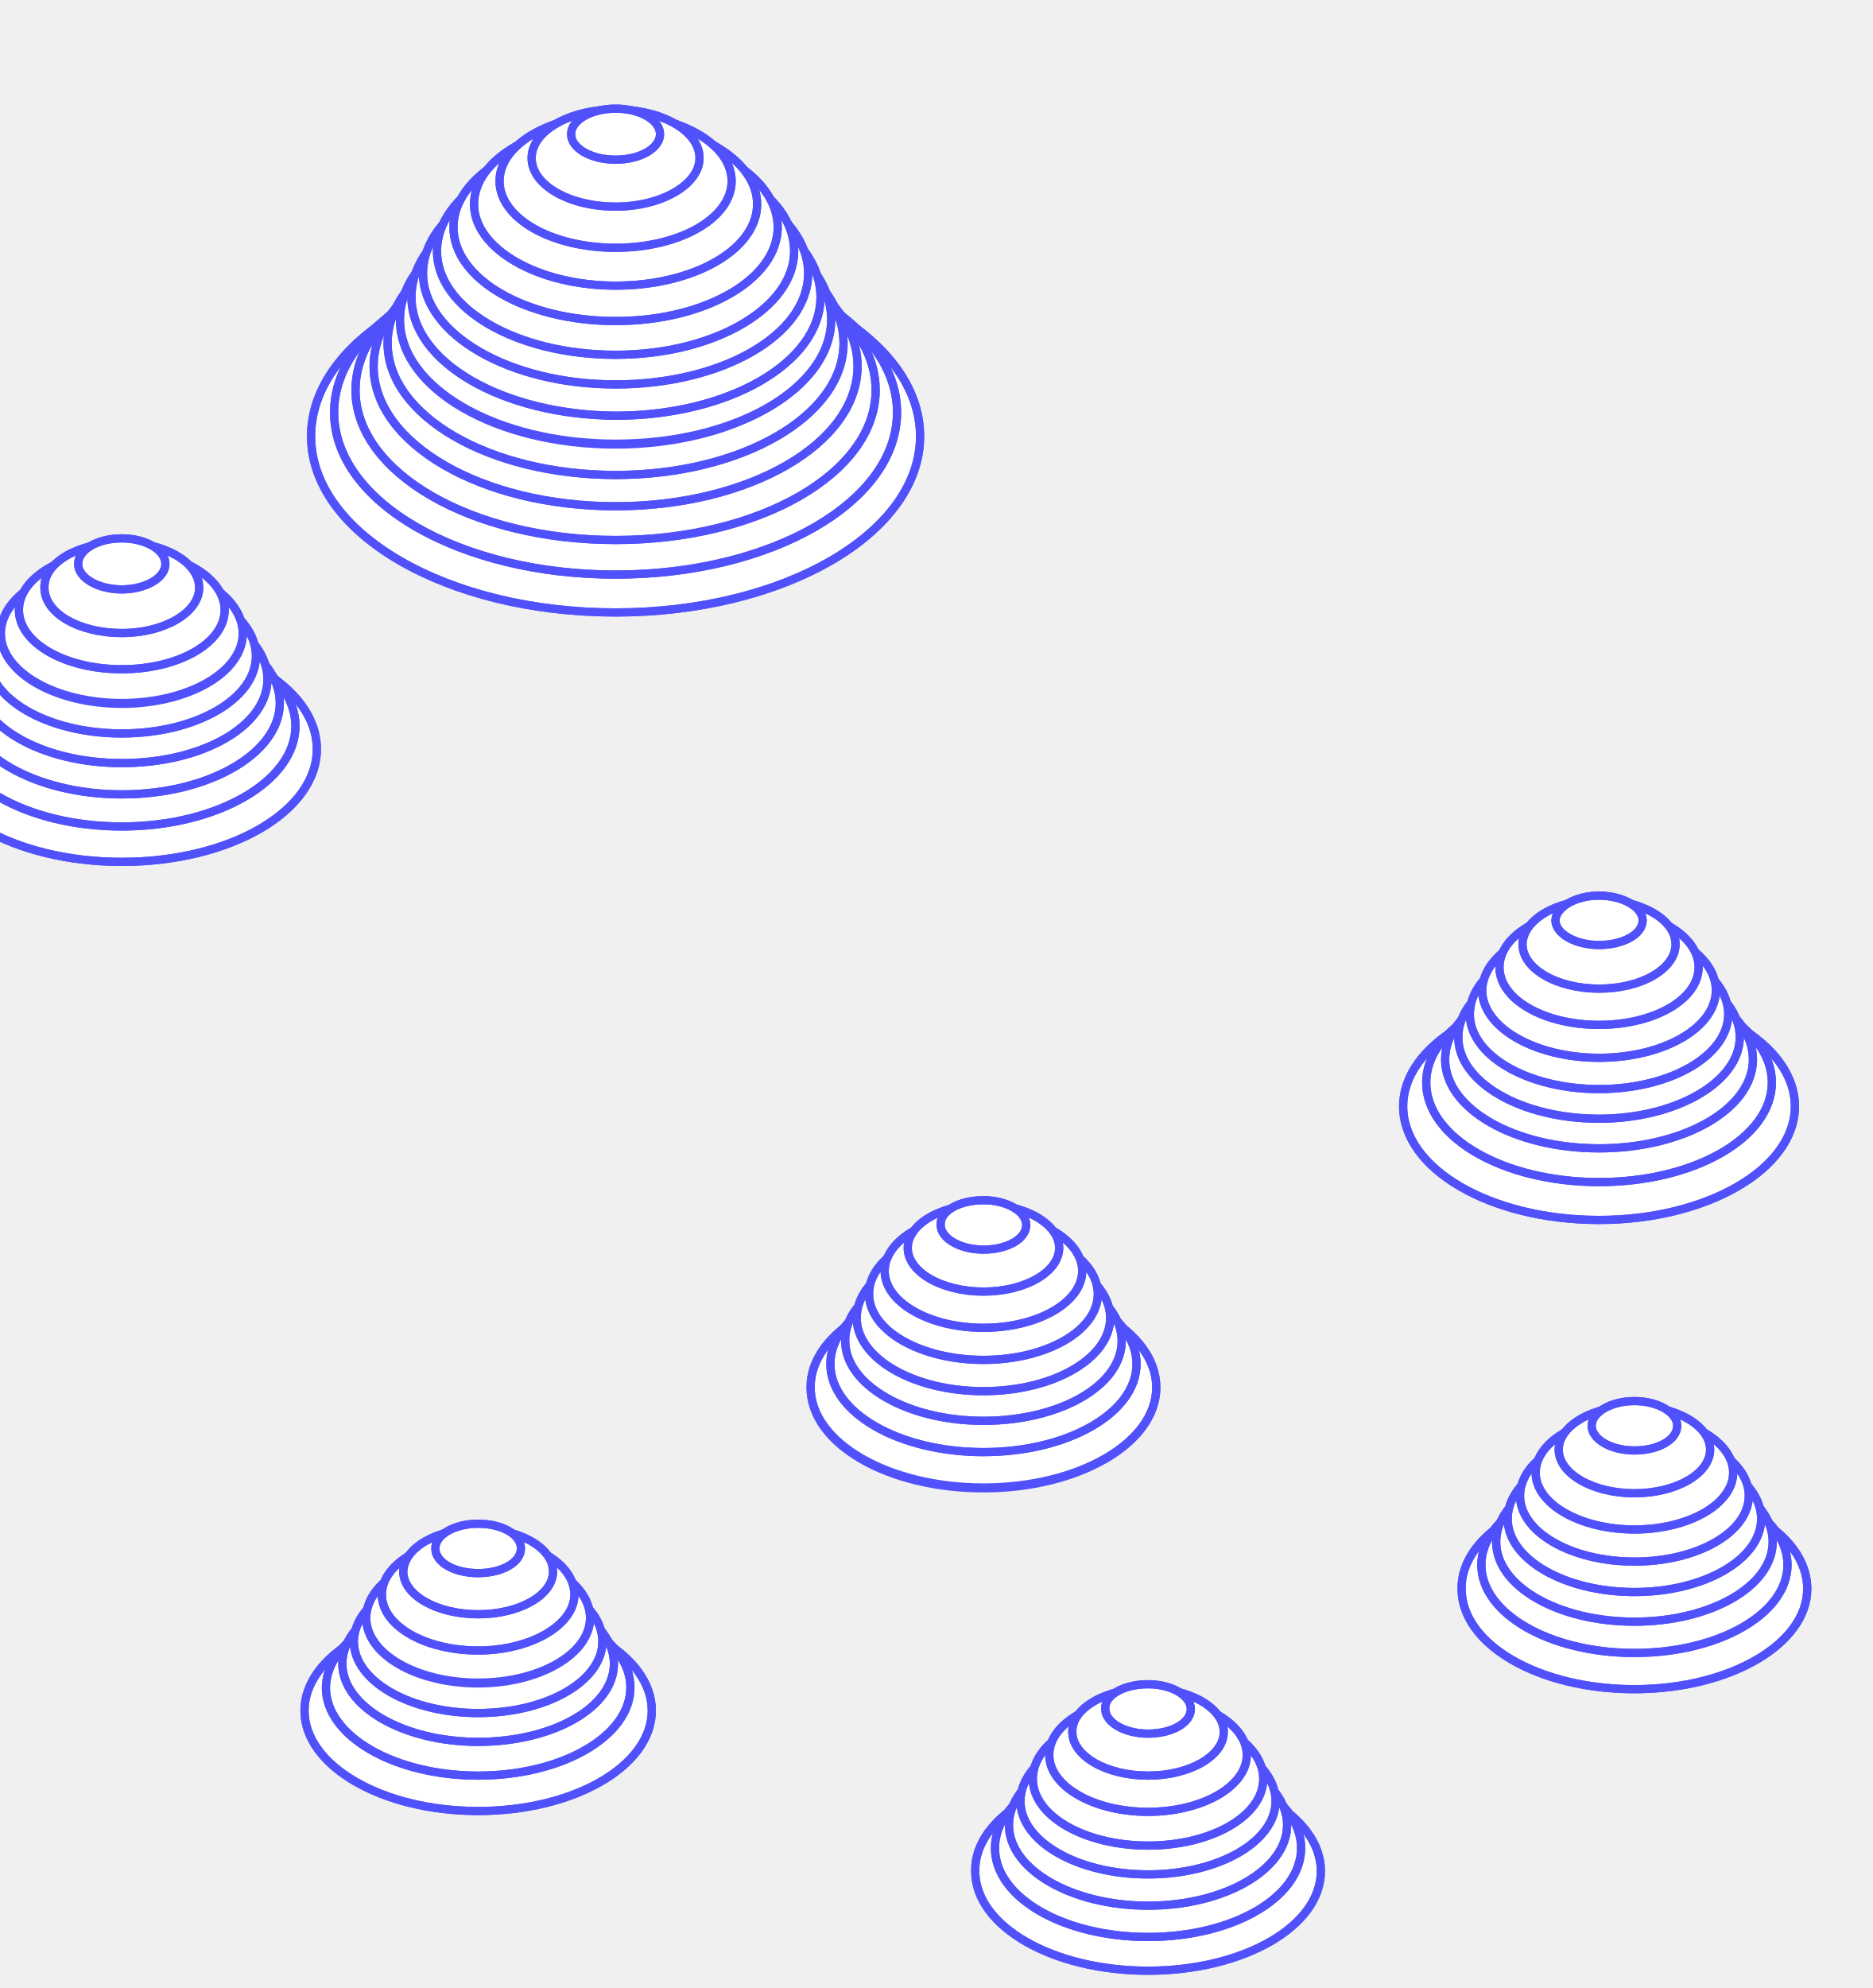
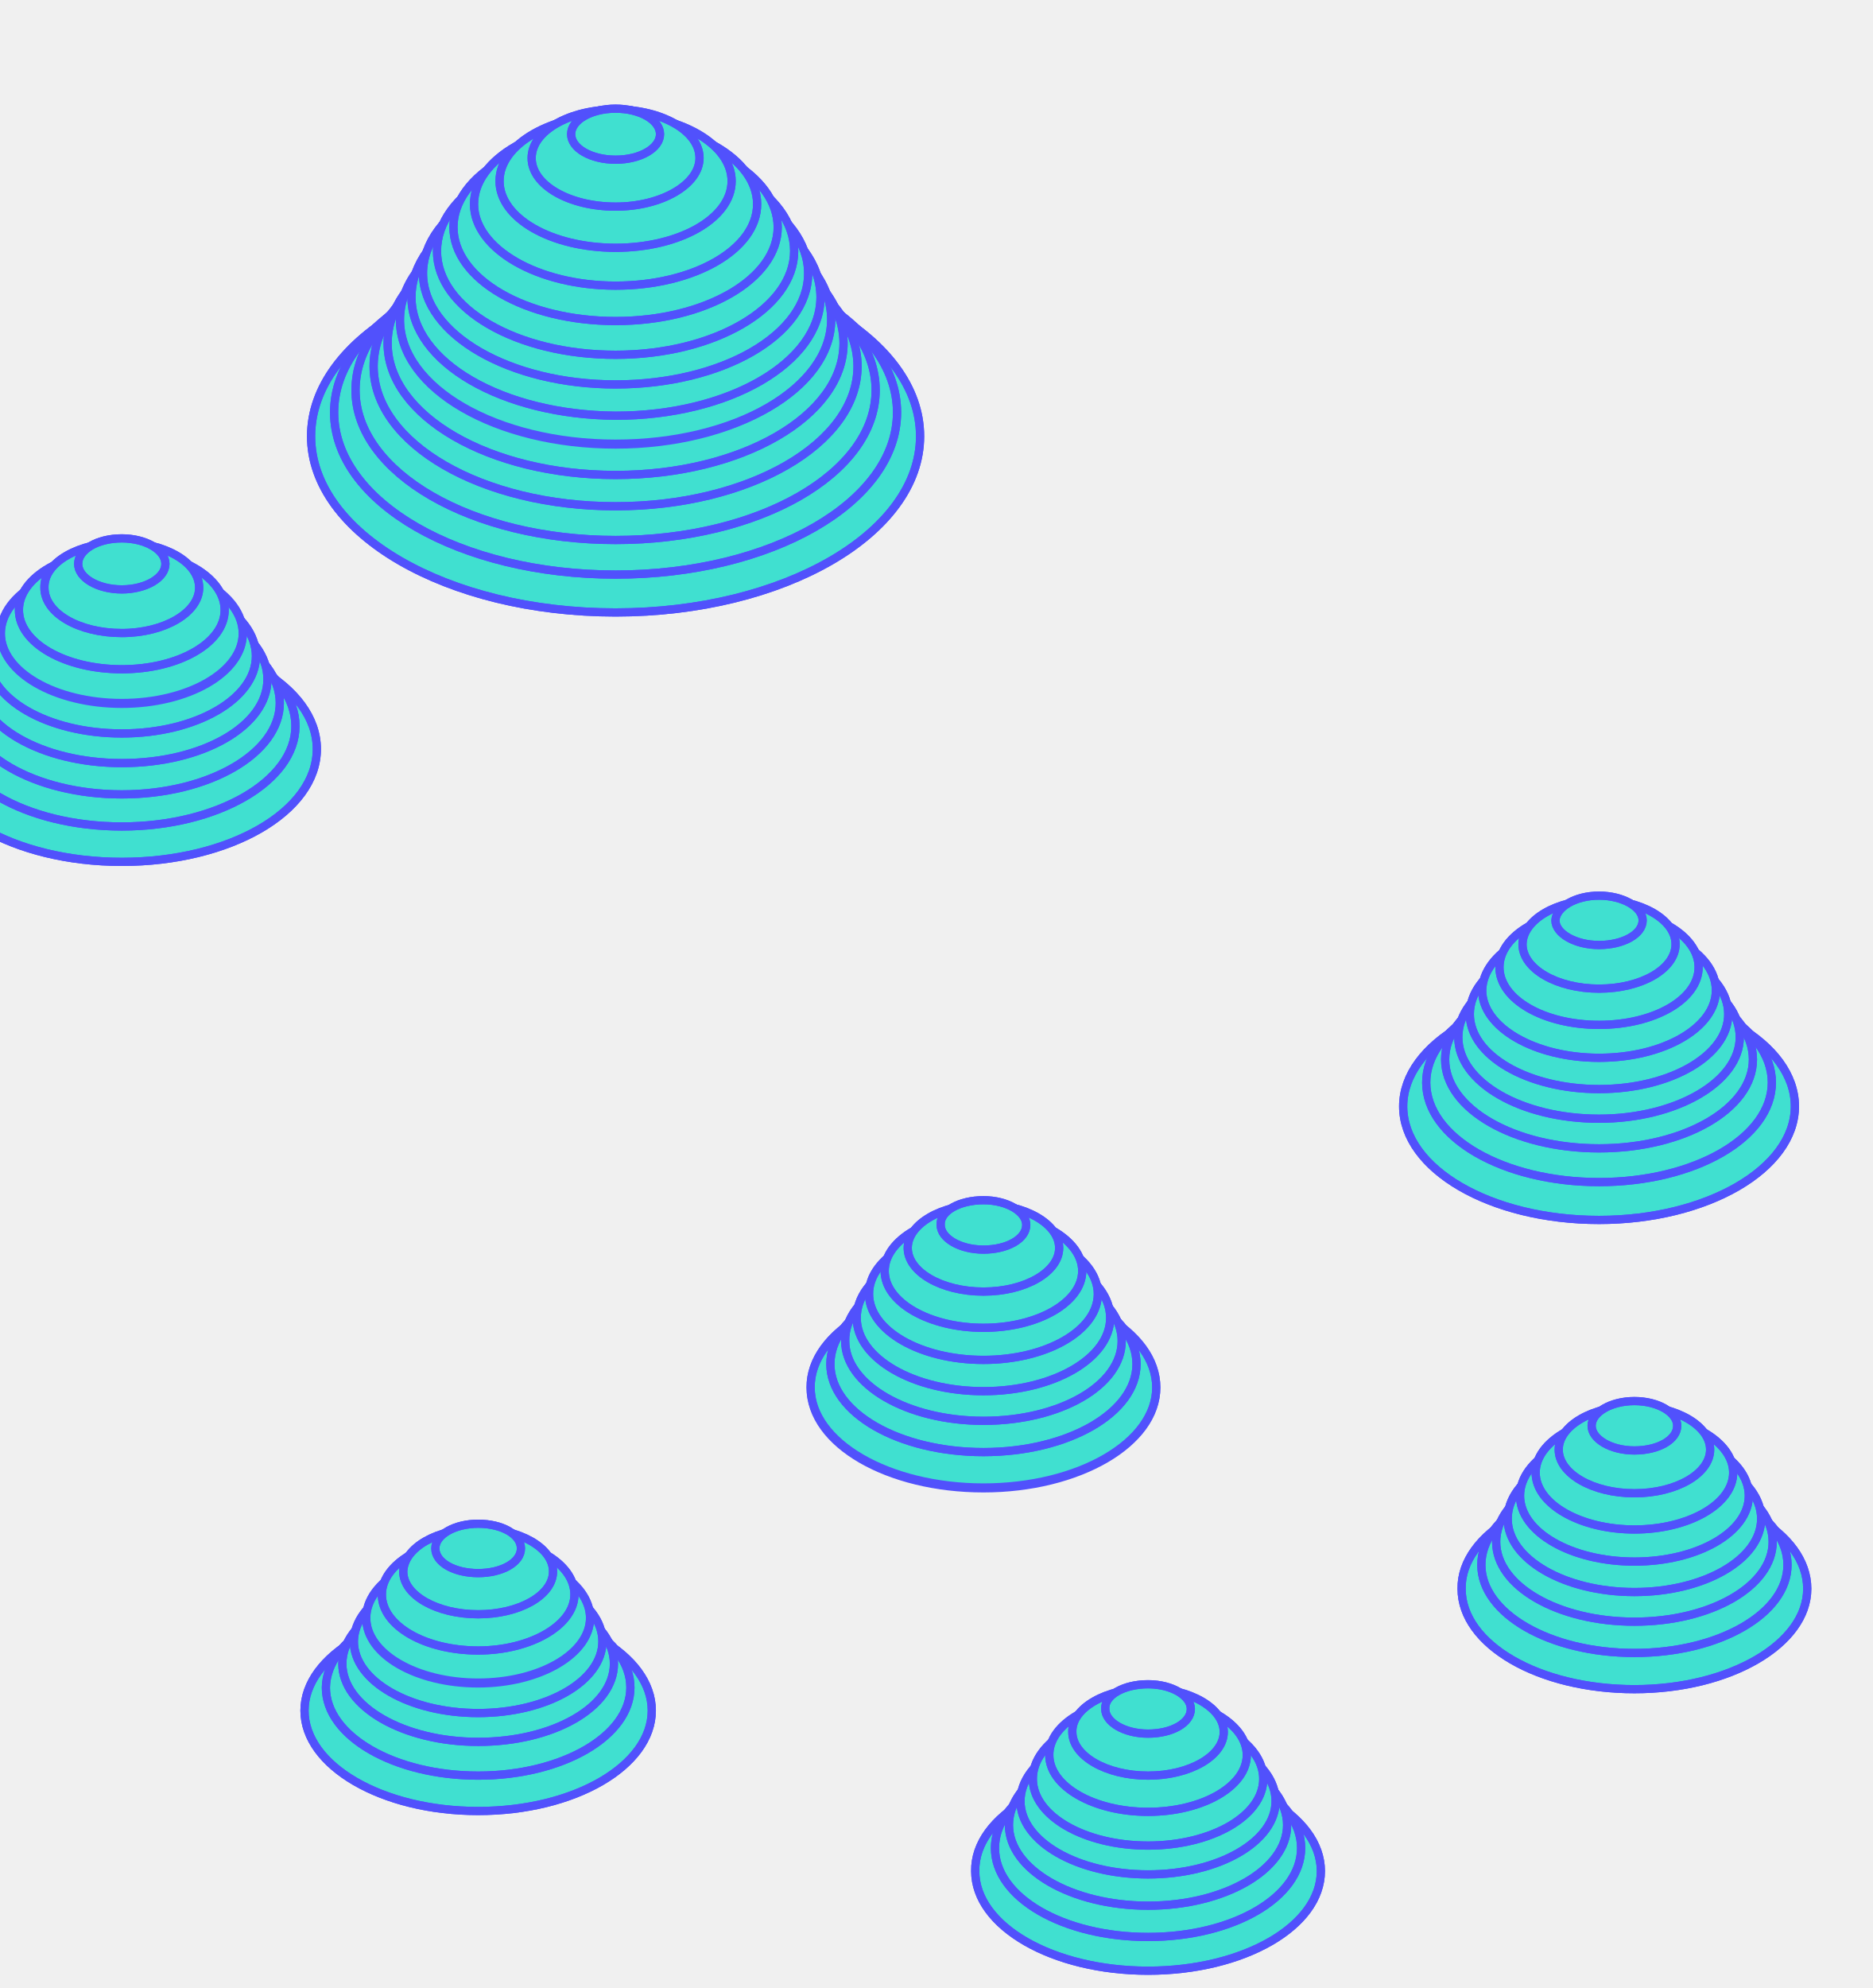
<svg xmlns="http://www.w3.org/2000/svg" xmlns:xlink="http://www.w3.org/1999/xlink" version="1.1" id="Layer_1" x="0px" y="0px" viewBox="0 0 227.5 241.5" style="enable-background:new 0 0 227.5 241.5;" xml:space="preserve">
  <style type="text/css">
	.st0{clip-path:url(#SVGID_2_);}
- 	.st1{fill:#FFFFFF;stroke:#5151FC;stroke-miterlimit:10;}
+ 	.st1{fill:turquoise;stroke:#5151FC;stroke-miterlimit:10;}
	.st2{fill:none;stroke:#5151FC;}
</style>
  <g>
    <g>
      <defs>
        <rect id="SVGID_1_" width="227.5" height="241.5" />
      </defs>
      <clipPath id="SVGID_2_">
        <use xlink:href="#SVGID_1_" style="overflow:visible;" />
      </clipPath>
      <g class="st0">
        <path class="st1" d="M14.8,77.3c13.1,0,23.7,6.1,23.7,13.7s-10.6,13.7-23.7,13.7S-8.9,98.6-8.9,91C-8.9,83.5,1.7,77.3,14.8,77.3" />
        <path class="st2" d="M14.8,77.3c13.1,0,23.7,6.1,23.7,13.7s-10.6,13.7-23.7,13.7S-8.9,98.6-8.9,91C-8.9,83.5,1.7,77.3,14.8,77.3z     " />
        <path class="st1" d="M14.8,76c11.7,0,21.1,5.5,21.1,12.2s-9.5,12.2-21.1,12.2c-11.7,0-21.1-5.5-21.1-12.2     C-6.4,81.5,3.1,76,14.8,76" />
        <path class="st2" d="M14.8,76c11.7,0,21.1,5.5,21.1,12.2s-9.5,12.2-21.1,12.2c-11.7,0-21.1-5.5-21.1-12.2     C-6.4,81.5,3.1,76,14.8,76z" />
        <path class="st1" d="M14.8,74.3c10.6,0,19.2,5,19.2,11.1s-8.6,11.1-19.2,11.1s-19.2-5-19.2-11.1C-4.4,79.3,4.2,74.3,14.8,74.3" />
        <path class="st2" d="M14.8,74.3c10.6,0,19.2,5,19.2,11.1s-8.6,11.1-19.2,11.1s-19.2-5-19.2-11.1C-4.4,79.3,4.2,74.3,14.8,74.3z" />
        <path class="st1" d="M14.8,72.3c9.8,0,17.7,4.6,17.7,10.2c0,5.7-7.9,10.2-17.7,10.2S-2.9,88.1-2.9,82.5     C-2.9,76.9,5,72.3,14.8,72.3" />
        <path class="st2" d="M14.8,72.3c9.8,0,17.7,4.6,17.7,10.2c0,5.7-7.9,10.2-17.7,10.2S-2.9,88.1-2.9,82.5     C-2.9,76.9,5,72.3,14.8,72.3z" />
        <path class="st1" d="M14.8,70.3c9,0,16.3,4.2,16.3,9.4c0,5.2-7.3,9.4-16.3,9.4s-16.3-4.2-16.3-9.4C-1.5,74.6,5.8,70.3,14.8,70.3" />
        <path class="st2" d="M14.8,70.3c9,0,16.3,4.2,16.3,9.4c0,5.2-7.3,9.4-16.3,9.4s-16.3-4.2-16.3-9.4C-1.5,74.6,5.8,70.3,14.8,70.3z     " />
        <path class="st1" d="M14.8,68.5c8.1,0,14.7,3.8,14.7,8.5s-6.6,8.5-14.7,8.5S0.1,81.7,0.1,77C0.1,72.3,6.7,68.5,14.8,68.5" />
        <ellipse class="st2" cx="14.8" cy="76.9" rx="14.7" ry="8.5" />
        <path class="st1" d="M14.8,66.9c6.9,0,12.5,3.2,12.5,7.2s-5.6,7.2-12.5,7.2S2.3,78.1,2.3,74.1C2.3,70.1,7.9,66.9,14.8,66.9" />
        <path class="st2" d="M14.8,66.9c6.9,0,12.5,3.2,12.5,7.2s-5.6,7.2-12.5,7.2S2.3,78.1,2.3,74.1C2.3,70.1,7.9,66.9,14.8,66.9z" />
        <path class="st1" d="M14.8,65.9c5.2,0,9.4,2.4,9.4,5.5c0,3-4.2,5.5-9.4,5.5s-9.4-2.4-9.4-5.5C5.3,68.3,9.6,65.9,14.8,65.9" />
        <path class="st2" d="M14.8,65.9c5.2,0,9.4,2.4,9.4,5.5c0,3-4.2,5.5-9.4,5.5s-9.4-2.4-9.4-5.5C5.3,68.3,9.6,65.9,14.8,65.9z" />
        <path class="st1" d="M14.8,65.4c2.9,0,5.3,1.4,5.3,3.1s-2.4,3.1-5.3,3.1s-5.3-1.4-5.3-3.1S11.8,65.4,14.8,65.4" />
        <path class="st2" d="M14.8,65.4c2.9,0,5.3,1.4,5.3,3.1s-2.4,3.1-5.3,3.1s-5.3-1.4-5.3-3.1S11.8,65.4,14.8,65.4z" />
        <path class="st1" d="M194.3,120.6c13.2,0,23.8,6.2,23.8,13.8s-10.7,13.8-23.8,13.8c-13.2,0-23.8-6.2-23.8-13.8     S181.2,120.6,194.3,120.6" />
        <path class="st2" d="M194.3,120.6c13.2,0,23.8,6.2,23.8,13.8s-10.7,13.8-23.8,13.8c-13.2,0-23.8-6.2-23.8-13.8     S181.2,120.6,194.3,120.6z" />
        <path class="st1" d="M194.3,119.4c11.6,0,21,5.4,21,12.1c0,6.7-9.4,12.1-21,12.1s-21-5.4-21-12.1     C173.3,124.9,182.7,119.4,194.3,119.4" />
        <path class="st2" d="M194.3,119.4c11.6,0,21,5.4,21,12.1c0,6.7-9.4,12.1-21,12.1s-21-5.4-21-12.1     C173.3,124.9,182.7,119.4,194.3,119.4z" />
        <path class="st1" d="M194.3,117.9c10.4,0,18.7,4.8,18.7,10.8s-8.4,10.8-18.7,10.8s-18.7-4.8-18.7-10.8     C175.6,122.8,184,117.9,194.3,117.9" />
        <path class="st2" d="M194.3,117.9c10.4,0,18.7,4.8,18.7,10.8s-8.4,10.8-18.7,10.8s-18.7-4.8-18.7-10.8     C175.6,122.8,184,117.9,194.3,117.9z" />
        <path class="st1" d="M194.3,116.1c9.4,0,17.1,4.4,17.1,9.9c0,5.4-7.7,9.9-17.1,9.9c-9.4,0-17.1-4.4-17.1-9.9     S184.9,116.1,194.3,116.1" />
        <path class="st2" d="M194.3,116.1c9.4,0,17.1,4.4,17.1,9.9c0,5.4-7.7,9.9-17.1,9.9c-9.4,0-17.1-4.4-17.1-9.9     S184.9,116.1,194.3,116.1z" />
        <path class="st1" d="M194.3,114.1c8.7,0,15.7,4.1,15.7,9.1s-7,9.1-15.7,9.1s-15.7-4.1-15.7-9.1     C178.6,118.1,185.7,114.1,194.3,114.1" />
        <path class="st2" d="M194.3,114.1c8.7,0,15.7,4.1,15.7,9.1s-7,9.1-15.7,9.1s-15.7-4.1-15.7-9.1     C178.6,118.1,185.7,114.1,194.3,114.1z" />
        <path class="st1" d="M194.3,112.1c7.8,0,14.2,3.7,14.2,8.2c0,4.5-6.3,8.2-14.2,8.2c-7.8,0-14.2-3.7-14.2-8.2     C180.2,115.8,186.5,112.1,194.3,112.1" />
        <path class="st2" d="M194.3,112.1c7.8,0,14.2,3.7,14.2,8.2c0,4.5-6.3,8.2-14.2,8.2c-7.8,0-14.2-3.7-14.2-8.2     C180.2,115.8,186.5,112.1,194.3,112.1z" />
        <path class="st1" d="M194.3,110.5c6.7,0,12.1,3.1,12.1,7c0,3.9-5.4,7-12.1,7c-6.7,0-12.1-3.1-12.1-7     C182.2,113.6,187.6,110.5,194.3,110.5" />
        <path class="st2" d="M194.3,110.5c6.7,0,12.1,3.1,12.1,7c0,3.9-5.4,7-12.1,7c-6.7,0-12.1-3.1-12.1-7     C182.2,113.6,187.6,110.5,194.3,110.5z" />
        <path class="st1" d="M194.3,109.3c5.1,0,9.3,2.4,9.3,5.4c0,3-4.2,5.4-9.3,5.4s-9.3-2.4-9.3-5.4     C185.1,111.7,189.2,109.3,194.3,109.3" />
        <path class="st2" d="M194.3,109.3c5.1,0,9.3,2.4,9.3,5.4c0,3-4.1,5.4-9.3,5.4c-5.1,0-9.3-2.4-9.3-5.4S189.2,109.3,194.3,109.3z" />
        <path class="st1" d="M194.3,108.8c2.9,0,5.3,1.4,5.3,3c0,1.7-2.4,3-5.3,3c-2.9,0-5.3-1.4-5.3-3     C189.1,110.2,191.4,108.8,194.3,108.8" />
        <path class="st2" d="M194.3,108.8c2.9,0,5.3,1.4,5.3,3c0,1.7-2.4,3-5.3,3c-2.9,0-5.3-1.4-5.3-3     C189.1,110.2,191.4,108.8,194.3,108.8z" />
        <path class="st1" d="M119.5,156.4c11.6,0,21,5.4,21,12.2c0,6.7-9.4,12.2-21,12.2s-21-5.4-21-12.2     C98.4,161.8,107.9,156.4,119.5,156.4" />
        <ellipse class="st2" cx="119.5" cy="168.5" rx="21" ry="12.2" />
        <path class="st1" d="M119.5,155c10.3,0,18.6,4.8,18.6,10.7s-8.3,10.7-18.6,10.7s-18.6-4.8-18.6-10.7S109.2,155,119.5,155" />
        <path class="st2" d="M119.5,155c10.3,0,18.6,4.8,18.6,10.7s-8.3,10.7-18.6,10.7c-10.3,0-18.6-4.8-18.6-10.7S109.2,155,119.5,155z     " />
        <path class="st1" d="M119.5,153.2c9.3,0,16.8,4.4,16.8,9.7c0,5.4-7.5,9.7-16.8,9.7s-16.8-4.4-16.8-9.7     C102.6,157.5,110.2,153.2,119.5,153.2" />
        <path class="st2" d="M119.5,153.2c9.3,0,16.8,4.4,16.8,9.7c0,5.4-7.5,9.7-16.8,9.7s-16.8-4.4-16.8-9.7     C102.6,157.5,110.2,153.2,119.5,153.2z" />
        <path class="st1" d="M119.5,151.2c8.5,0,15.4,4,15.4,8.9s-6.9,8.9-15.4,8.9s-15.4-4-15.4-8.9C104.1,155.1,111,151.2,119.5,151.2" />
        <path class="st2" d="M119.5,151.2c8.5,0,15.4,4,15.4,8.9s-6.9,8.9-15.4,8.9s-15.4-4-15.4-8.9C104.1,155.1,111,151.2,119.5,151.2z     " />
        <path class="st1" d="M119.5,149.2c7.7,0,13.9,3.6,13.9,8s-6.2,8-13.9,8s-13.9-3.6-13.9-8S111.8,149.2,119.5,149.2" />
        <path class="st2" d="M119.5,149.2c7.7,0,13.9,3.6,13.9,8s-6.2,8-13.9,8s-13.9-3.6-13.9-8C105.5,152.8,111.8,149.2,119.5,149.2z" />
        <path class="st1" d="M119.5,147.5c6.6,0,12,3.1,12,6.9c0,3.8-5.4,6.9-12,6.9s-12-3.1-12-6.9S112.9,147.5,119.5,147.5" />
        <path class="st2" d="M119.5,147.5c6.6,0,12,3.1,12,6.9c0,3.8-5.4,6.9-12,6.9s-12-3.1-12-6.9S112.9,147.5,119.5,147.5z" />
        <path class="st1" d="M119.5,146.3c5.1,0,9.2,2.4,9.2,5.3c0,2.9-4.1,5.3-9.2,5.3s-9.2-2.4-9.2-5.3S114.4,146.3,119.5,146.3" />
        <path class="st2" d="M119.5,146.3c5.1,0,9.2,2.4,9.2,5.3c0,2.9-4.1,5.3-9.2,5.3s-9.2-2.4-9.2-5.3S114.4,146.3,119.5,146.3z" />
        <path class="st1" d="M119.5,145.8c2.9,0,5.2,1.4,5.2,3c0,1.7-2.3,3-5.2,3c-2.9,0-5.2-1.4-5.2-3     C114.2,147.1,116.6,145.8,119.5,145.8" />
        <path class="st2" d="M119.5,145.8c2.9,0,5.2,1.4,5.2,3c0,1.7-2.3,3-5.2,3c-2.9,0-5.2-1.4-5.2-3     C114.2,147.1,116.6,145.8,119.5,145.8z" />
        <path class="st1" d="M198.6,180.8c11.6,0,21,5.4,21,12.2c0,6.7-9.4,12.2-21,12.2s-21-5.4-21-12.2     C177.5,186.3,187,180.8,198.6,180.8" />
        <path class="st2" d="M198.6,180.8c11.6,0,21,5.4,21,12.2c0,6.7-9.4,12.2-21,12.2s-21-5.4-21-12.2     C177.5,186.3,187,180.8,198.6,180.8z" />
        <path class="st1" d="M198.6,179.4c10.3,0,18.6,4.8,18.6,10.7s-8.3,10.7-18.6,10.7S180,196,180,190.1S188.3,179.4,198.6,179.4" />
        <path class="st2" d="M198.6,179.4c10.3,0,18.6,4.8,18.6,10.7s-8.3,10.7-18.6,10.7S180,196,180,190.1S188.3,179.4,198.6,179.4z" />
        <path class="st1" d="M198.6,177.6c9.3,0,16.8,4.3,16.8,9.7s-7.5,9.7-16.8,9.7s-16.8-4.3-16.8-9.7     C181.8,182,189.3,177.6,198.6,177.6" />
        <ellipse class="st2" cx="198.6" cy="187.3" rx="16.8" ry="9.7" />
        <path class="st1" d="M198.6,175.6c8.5,0,15.4,4,15.4,8.9s-6.9,8.9-15.4,8.9s-15.4-4-15.4-8.9     C183.2,179.6,190.1,175.6,198.6,175.6" />
        <path class="st2" d="M198.6,175.6c8.5,0,15.4,4,15.4,8.9s-6.9,8.9-15.4,8.9s-15.4-4-15.4-8.9     C183.2,179.6,190.1,175.6,198.6,175.6z" />
        <path class="st1" d="M198.6,173.7c7.7,0,13.9,3.6,13.9,8s-6.2,8-13.9,8s-13.9-3.6-13.9-8C184.7,177.3,190.9,173.7,198.6,173.7" />
        <ellipse class="st2" cx="198.6" cy="181.7" rx="13.9" ry="8" />
        <path class="st1" d="M198.6,172c6.6,0,12,3.1,12,6.9c0,3.8-5.4,6.9-12,6.9s-12-3.1-12-6.9S192,172,198.6,172" />
        <path class="st2" d="M198.6,172c6.6,0,12,3.1,12,6.9c0,3.8-5.4,6.9-12,6.9s-12-3.1-12-6.9S192,172,198.6,172z" />
        <path class="st1" d="M198.6,170.8c5.1,0,9.2,2.4,9.2,5.3c0,2.9-4.1,5.3-9.2,5.3c-5.1,0-9.2-2.4-9.2-5.3     C189.4,173.2,193.5,170.8,198.6,170.8" />
        <path class="st2" d="M198.6,170.8c5.1,0,9.2,2.4,9.2,5.3c0,2.9-4.1,5.3-9.2,5.3c-5.1,0-9.2-2.4-9.2-5.3     C189.4,173.2,193.5,170.8,198.6,170.8z" />
        <path class="st1" d="M198.6,170.2c2.9,0,5.2,1.4,5.2,3c0,1.7-2.3,3-5.2,3s-5.2-1.4-5.2-3C193.4,171.6,195.7,170.2,198.6,170.2" />
        <path class="st2" d="M198.6,170.2c2.9,0,5.2,1.4,5.2,3c0,1.7-2.3,3-5.2,3s-5.2-1.4-5.2-3C193.4,171.6,195.7,170.2,198.6,170.2z" />
        <path class="st1" d="M58.1,195.6c11.7,0,21.1,5.5,21.1,12.2S69.8,220,58.1,220S37,214.5,37,207.8S46.5,195.6,58.1,195.6" />
        <path class="st2" d="M58.1,195.6c11.7,0,21.1,5.5,21.1,12.2S69.8,220,58.1,220S37,214.5,37,207.8S46.5,195.6,58.1,195.6z" />
        <path class="st1" d="M58.1,194.3c10.2,0,18.5,4.8,18.5,10.7s-8.3,10.7-18.5,10.7s-18.5-4.8-18.5-10.7     C39.7,199.1,47.9,194.3,58.1,194.3" />
        <path class="st2" d="M58.1,194.3c10.2,0,18.5,4.8,18.5,10.7s-8.3,10.7-18.5,10.7s-18.5-4.8-18.5-10.7     C39.7,199.1,47.9,194.3,58.1,194.3z" />
        <path class="st1" d="M58.1,192.6c9.1,0,16.5,4.3,16.5,9.5c0,5.3-7.4,9.5-16.5,9.5s-16.5-4.3-16.5-9.5     C41.6,196.9,49,192.6,58.1,192.6" />
        <path class="st2" d="M58.1,192.6c9.1,0,16.5,4.3,16.5,9.5c0,5.3-7.4,9.5-16.5,9.5s-16.5-4.3-16.5-9.5     C41.6,196.9,49,192.6,58.1,192.6z" />
        <path class="st1" d="M58.1,190.7c8.3,0,15.1,3.9,15.1,8.7s-6.7,8.7-15.1,8.7c-8.3,0-15.1-3.9-15.1-8.7     C43.1,194.6,49.8,190.7,58.1,190.7" />
        <ellipse class="st2" cx="58.1" cy="199.4" rx="15.1" ry="8.7" />
        <path class="st1" d="M58.1,188.7c7.5,0,13.6,3.5,13.6,7.9c0,4.3-6.1,7.9-13.6,7.9s-13.6-3.5-13.6-7.9S50.6,188.7,58.1,188.7" />
        <ellipse class="st2" cx="58.1" cy="196.5" rx="13.6" ry="7.9" />
        <path class="st1" d="M58.1,186.9c6.5,0,11.7,3,11.7,6.8c0,3.7-5.3,6.8-11.7,6.8s-11.7-3-11.7-6.8C46.4,190,51.6,186.9,58.1,186.9     " />
        <path class="st2" d="M58.1,186.9c6.5,0,11.7,3,11.7,6.8c0,3.7-5.3,6.8-11.7,6.8c-6.5,0-11.7-3-11.7-6.8     C46.4,190,51.6,186.9,58.1,186.9z" />
        <path class="st1" d="M58.1,185.7c5,0,9.1,2.3,9.1,5.2s-4.1,5.2-9.1,5.2s-9.1-2.3-9.1-5.2C49.1,188,53.1,185.7,58.1,185.7" />
        <path class="st2" d="M58.1,185.7c5,0,9.1,2.3,9.1,5.2s-4.1,5.2-9.1,5.2s-9.1-2.3-9.1-5.2C49.1,188,53.1,185.7,58.1,185.7z" />
        <path class="st1" d="M58.1,185.1c2.9,0,5.2,1.3,5.2,3s-2.3,3-5.2,3s-5.2-1.3-5.2-3C52.9,186.4,55.3,185.1,58.1,185.1" />
        <path class="st2" d="M58.1,185.1c2.9,0,5.2,1.3,5.2,3s-2.3,3-5.2,3s-5.2-1.3-5.2-3C52.9,186.4,55.3,185.1,58.1,185.1z" />
        <path class="st1" d="M139.5,215.2c11.6,0,21,5.4,21,12.1c0,6.7-9.4,12.1-21,12.1s-21-5.4-21-12.1     C118.4,220.6,127.8,215.2,139.5,215.2" />
        <path class="st2" d="M139.5,215.2c11.6,0,21,5.4,21,12.1c0,6.7-9.4,12.1-21,12.1s-21-5.4-21-12.1     C118.4,220.6,127.8,215.2,139.5,215.2z" />
        <path class="st1" d="M139.5,213.7c10.3,0,18.6,4.8,18.6,10.8s-8.3,10.8-18.6,10.8s-18.6-4.8-18.6-10.8S129.2,213.7,139.5,213.7" />
        <path class="st2" d="M139.5,213.7c10.3,0,18.6,4.8,18.6,10.8s-8.3,10.8-18.6,10.8s-18.6-4.8-18.6-10.8S129.2,213.7,139.5,213.7z" />
        <path class="st1" d="M139.5,211.9c9.3,0,16.9,4.4,16.9,9.8c0,5.4-7.6,9.8-16.9,9.8s-16.9-4.4-16.9-9.8     C122.6,216.3,130.1,211.9,139.5,211.9" />
        <path class="st2" d="M139.5,211.9c9.3,0,16.9,4.4,16.9,9.8c0,5.4-7.6,9.8-16.9,9.8c-9.3,0-16.9-4.4-16.9-9.8     C122.6,216.3,130.1,211.9,139.5,211.9z" />
        <path class="st1" d="M139.5,209.9c8.6,0,15.5,4,15.5,8.9s-6.9,8.9-15.5,8.9s-15.5-4-15.5-8.9S130.9,209.9,139.5,209.9" />
        <path class="st2" d="M139.5,209.9c8.6,0,15.5,4,15.5,8.9s-6.9,8.9-15.5,8.9s-15.5-4-15.5-8.9S130.9,209.9,139.5,209.9z" />
        <path class="st1" d="M139.5,208c7.7,0,14,3.6,14,8.1s-6.3,8.1-14,8.1s-14-3.6-14-8.1S131.7,208,139.5,208" />
        <path class="st2" d="M139.5,208c7.7,0,14,3.6,14,8.1s-6.3,8.1-14,8.1s-14-3.6-14-8.1S131.7,208,139.5,208z" />
        <path class="st1" d="M139.5,206.3c6.6,0,12,3.1,12,6.9c0,3.8-5.4,6.9-12,6.9s-12-3.1-12-6.9C127.4,209.4,132.8,206.3,139.5,206.3     " />
        <path class="st2" d="M139.5,206.3c6.6,0,12,3.1,12,6.9s-5.4,6.9-12,6.9s-12-3.1-12-6.9S132.8,206.3,139.5,206.3z" />
        <path class="st1" d="M139.5,205.1c5.1,0,9.2,2.4,9.2,5.3c0,2.9-4.1,5.3-9.2,5.3c-5.1,0-9.2-2.4-9.2-5.3     C130.2,207.5,134.4,205.1,139.5,205.1" />
        <path class="st2" d="M139.5,205.1c5.1,0,9.2,2.4,9.2,5.3c0,2.9-4.1,5.3-9.2,5.3c-5.1,0-9.2-2.4-9.2-5.3     C130.2,207.5,134.4,205.1,139.5,205.1z" />
        <path class="st1" d="M139.5,204.6c2.9,0,5.2,1.4,5.2,3c0,1.7-2.3,3-5.2,3s-5.2-1.4-5.2-3C134.2,205.9,136.6,204.6,139.5,204.6" />
        <path class="st2" d="M139.5,204.6c2.9,0,5.2,1.4,5.2,3c0,1.7-2.3,3-5.2,3s-5.2-1.4-5.2-3C134.2,205.9,136.6,204.6,139.5,204.6z" />
        <path class="st1" d="M74.8,31.6c20.5,0,37,9.6,37,21.4s-16.6,21.4-37,21.4c-20.5,0-37-9.6-37-21.4C37.8,41.1,54.4,31.6,74.8,31.6     " />
        <path class="st2" d="M74.8,31.6c20.5,0,37,9.6,37,21.4s-16.6,21.4-37,21.4c-20.5,0-37-9.6-37-21.4C37.8,41.1,54.4,31.6,74.8,31.6     z" />
        <path class="st1" d="M74.8,30.4c18.9,0,34.2,8.8,34.2,19.7S93.7,69.8,74.8,69.8S40.6,61,40.6,50.1C40.6,39.2,55.9,30.4,74.8,30.4     " />
        <path class="st2" d="M74.8,30.4c18.9,0,34.2,8.8,34.2,19.7S93.7,69.8,74.8,69.8S40.6,61,40.6,50.1C40.6,39.2,55.9,30.4,74.8,30.4     z" />
        <path class="st1" d="M74.8,29.1c17.5,0,31.6,8.2,31.6,18.3S92.2,65.6,74.8,65.6c-17.5,0-31.6-8.2-31.6-18.2     C43.2,37.2,57.4,29.1,74.8,29.1" />
        <path class="st2" d="M74.8,29.1c17.5,0,31.6,8.2,31.6,18.3S92.2,65.6,74.8,65.6c-17.5,0-31.6-8.2-31.6-18.2     C43.2,37.2,57.4,29.1,74.8,29.1z" />
        <path class="st1" d="M74.8,27.5c16.3,0,29.4,7.6,29.4,17s-13.2,17-29.4,17s-29.4-7.6-29.4-17S58.6,27.5,74.8,27.5" />
        <path class="st2" d="M74.8,27.5c16.3,0,29.4,7.6,29.4,17s-13.2,17-29.4,17c-16.3,0-29.4-7.6-29.4-17S58.6,27.5,74.8,27.5z" />
        <path class="st1" d="M74.8,25.7c15.3,0,27.7,7.2,27.7,16s-12.4,16-27.7,16s-27.7-7.2-27.7-16C47.1,32.9,59.5,25.7,74.8,25.7" />
        <ellipse class="st2" cx="74.8" cy="41.7" rx="27.7" ry="16" />
        <path class="st1" d="M74.8,23.7c14.5,0,26.2,6.8,26.2,15.1S89.3,54,74.8,54s-26.2-6.8-26.2-15.1S60.3,23.7,74.8,23.7" />
        <path class="st2" d="M74.8,23.7c14.5,0,26.2,6.8,26.2,15.1c0,8.4-11.7,15.1-26.2,15.1s-26.2-6.8-26.2-15.1     C48.6,30.5,60.3,23.7,74.8,23.7z" />
        <path class="st1" d="M74.8,21.7c13.7,0,24.9,6.4,24.9,14.4c0,7.9-11.1,14.4-24.9,14.4C61.1,50.4,50,44,50,36.1     C50,28.1,61.1,21.7,74.8,21.7" />
        <path class="st2" d="M74.8,21.7c13.7,0,24.9,6.4,24.9,14.4c0,7.9-11.1,14.4-24.9,14.4C61.1,50.4,50,44,50,36.1     C50,28.1,61.1,21.7,74.8,21.7z" />
        <path class="st1" d="M74.8,19.7c12.9,0,23.4,6.1,23.4,13.5c0,7.5-10.5,13.5-23.4,13.5s-23.4-6.1-23.4-13.5S61.9,19.7,74.8,19.7" />
        <path class="st2" d="M74.8,19.7c12.9,0,23.4,6.1,23.4,13.5c0,7.5-10.5,13.5-23.4,13.5s-23.4-6.1-23.4-13.5S61.9,19.7,74.8,19.7z" />
        <path class="st1" d="M74.8,17.9c12,0,21.7,5.6,21.7,12.6c0,6.9-9.7,12.6-21.7,12.6s-21.7-5.6-21.7-12.6     C53.1,23.5,62.8,17.9,74.8,17.9" />
        <path class="st2" d="M74.8,17.9c12,0,21.7,5.6,21.7,12.6c0,6.9-9.7,12.6-21.7,12.6s-21.7-5.6-21.7-12.6     C53.1,23.5,62.8,17.9,74.8,17.9z" />
        <path class="st1" d="M74.8,16.2c10.9,0,19.7,5.1,19.7,11.4S85.7,39,74.8,39s-19.7-5.1-19.7-11.4C55.1,21.3,63.9,16.2,74.8,16.2" />
        <path class="st2" d="M74.8,16.2c10.9,0,19.7,5.1,19.7,11.4S85.7,39,74.8,39s-19.7-5.1-19.7-11.4C55.1,21.3,63.9,16.2,74.8,16.2z" />
        <path class="st1" d="M74.8,14.9c9.5,0,17.2,4.4,17.2,9.9s-7.7,9.9-17.2,9.9s-17.2-4.5-17.2-9.9C57.6,19.3,65.3,14.9,74.8,14.9" />
        <path class="st2" d="M74.8,14.9c9.5,0,17.2,4.4,17.2,9.9s-7.7,9.9-17.2,9.9s-17.2-4.5-17.2-9.9C57.6,19.3,65.3,14.9,74.8,14.9z" />
        <path class="st1" d="M74.8,13.9c7.8,0,14.1,3.6,14.1,8.1s-6.3,8.1-14.1,8.1S60.7,26.5,60.7,22C60.7,17.5,67,13.9,74.8,13.9" />
        <path class="st2" d="M74.8,13.9c7.8,0,14.1,3.6,14.1,8.1s-6.3,8.1-14.1,8.1S60.7,26.5,60.7,22C60.7,17.5,67,13.9,74.8,13.9z" />
        <path class="st1" d="M74.8,13.3c5.6,0,10.2,2.6,10.2,5.9c0,3.2-4.6,5.9-10.2,5.9s-10.2-2.6-10.2-5.9     C64.6,15.9,69.2,13.3,74.8,13.3" />
        <path class="st2" d="M74.8,13.3c5.6,0,10.2,2.6,10.2,5.9c0,3.2-4.6,5.9-10.2,5.9s-10.2-2.6-10.2-5.9     C64.6,15.9,69.2,13.3,74.8,13.3z" />
        <path class="st1" d="M74.8,13.2c3,0,5.4,1.4,5.4,3.1c0,1.7-2.4,3.1-5.4,3.1s-5.4-1.4-5.4-3.1C69.4,14.6,71.8,13.2,74.8,13.2" />
        <path class="st2" d="M74.8,13.2c3,0,5.4,1.4,5.4,3.1c0,1.7-2.4,3.1-5.4,3.1s-5.4-1.4-5.4-3.1C69.4,14.6,71.8,13.2,74.8,13.2z" />
      </g>
    </g>
  </g>
</svg>
